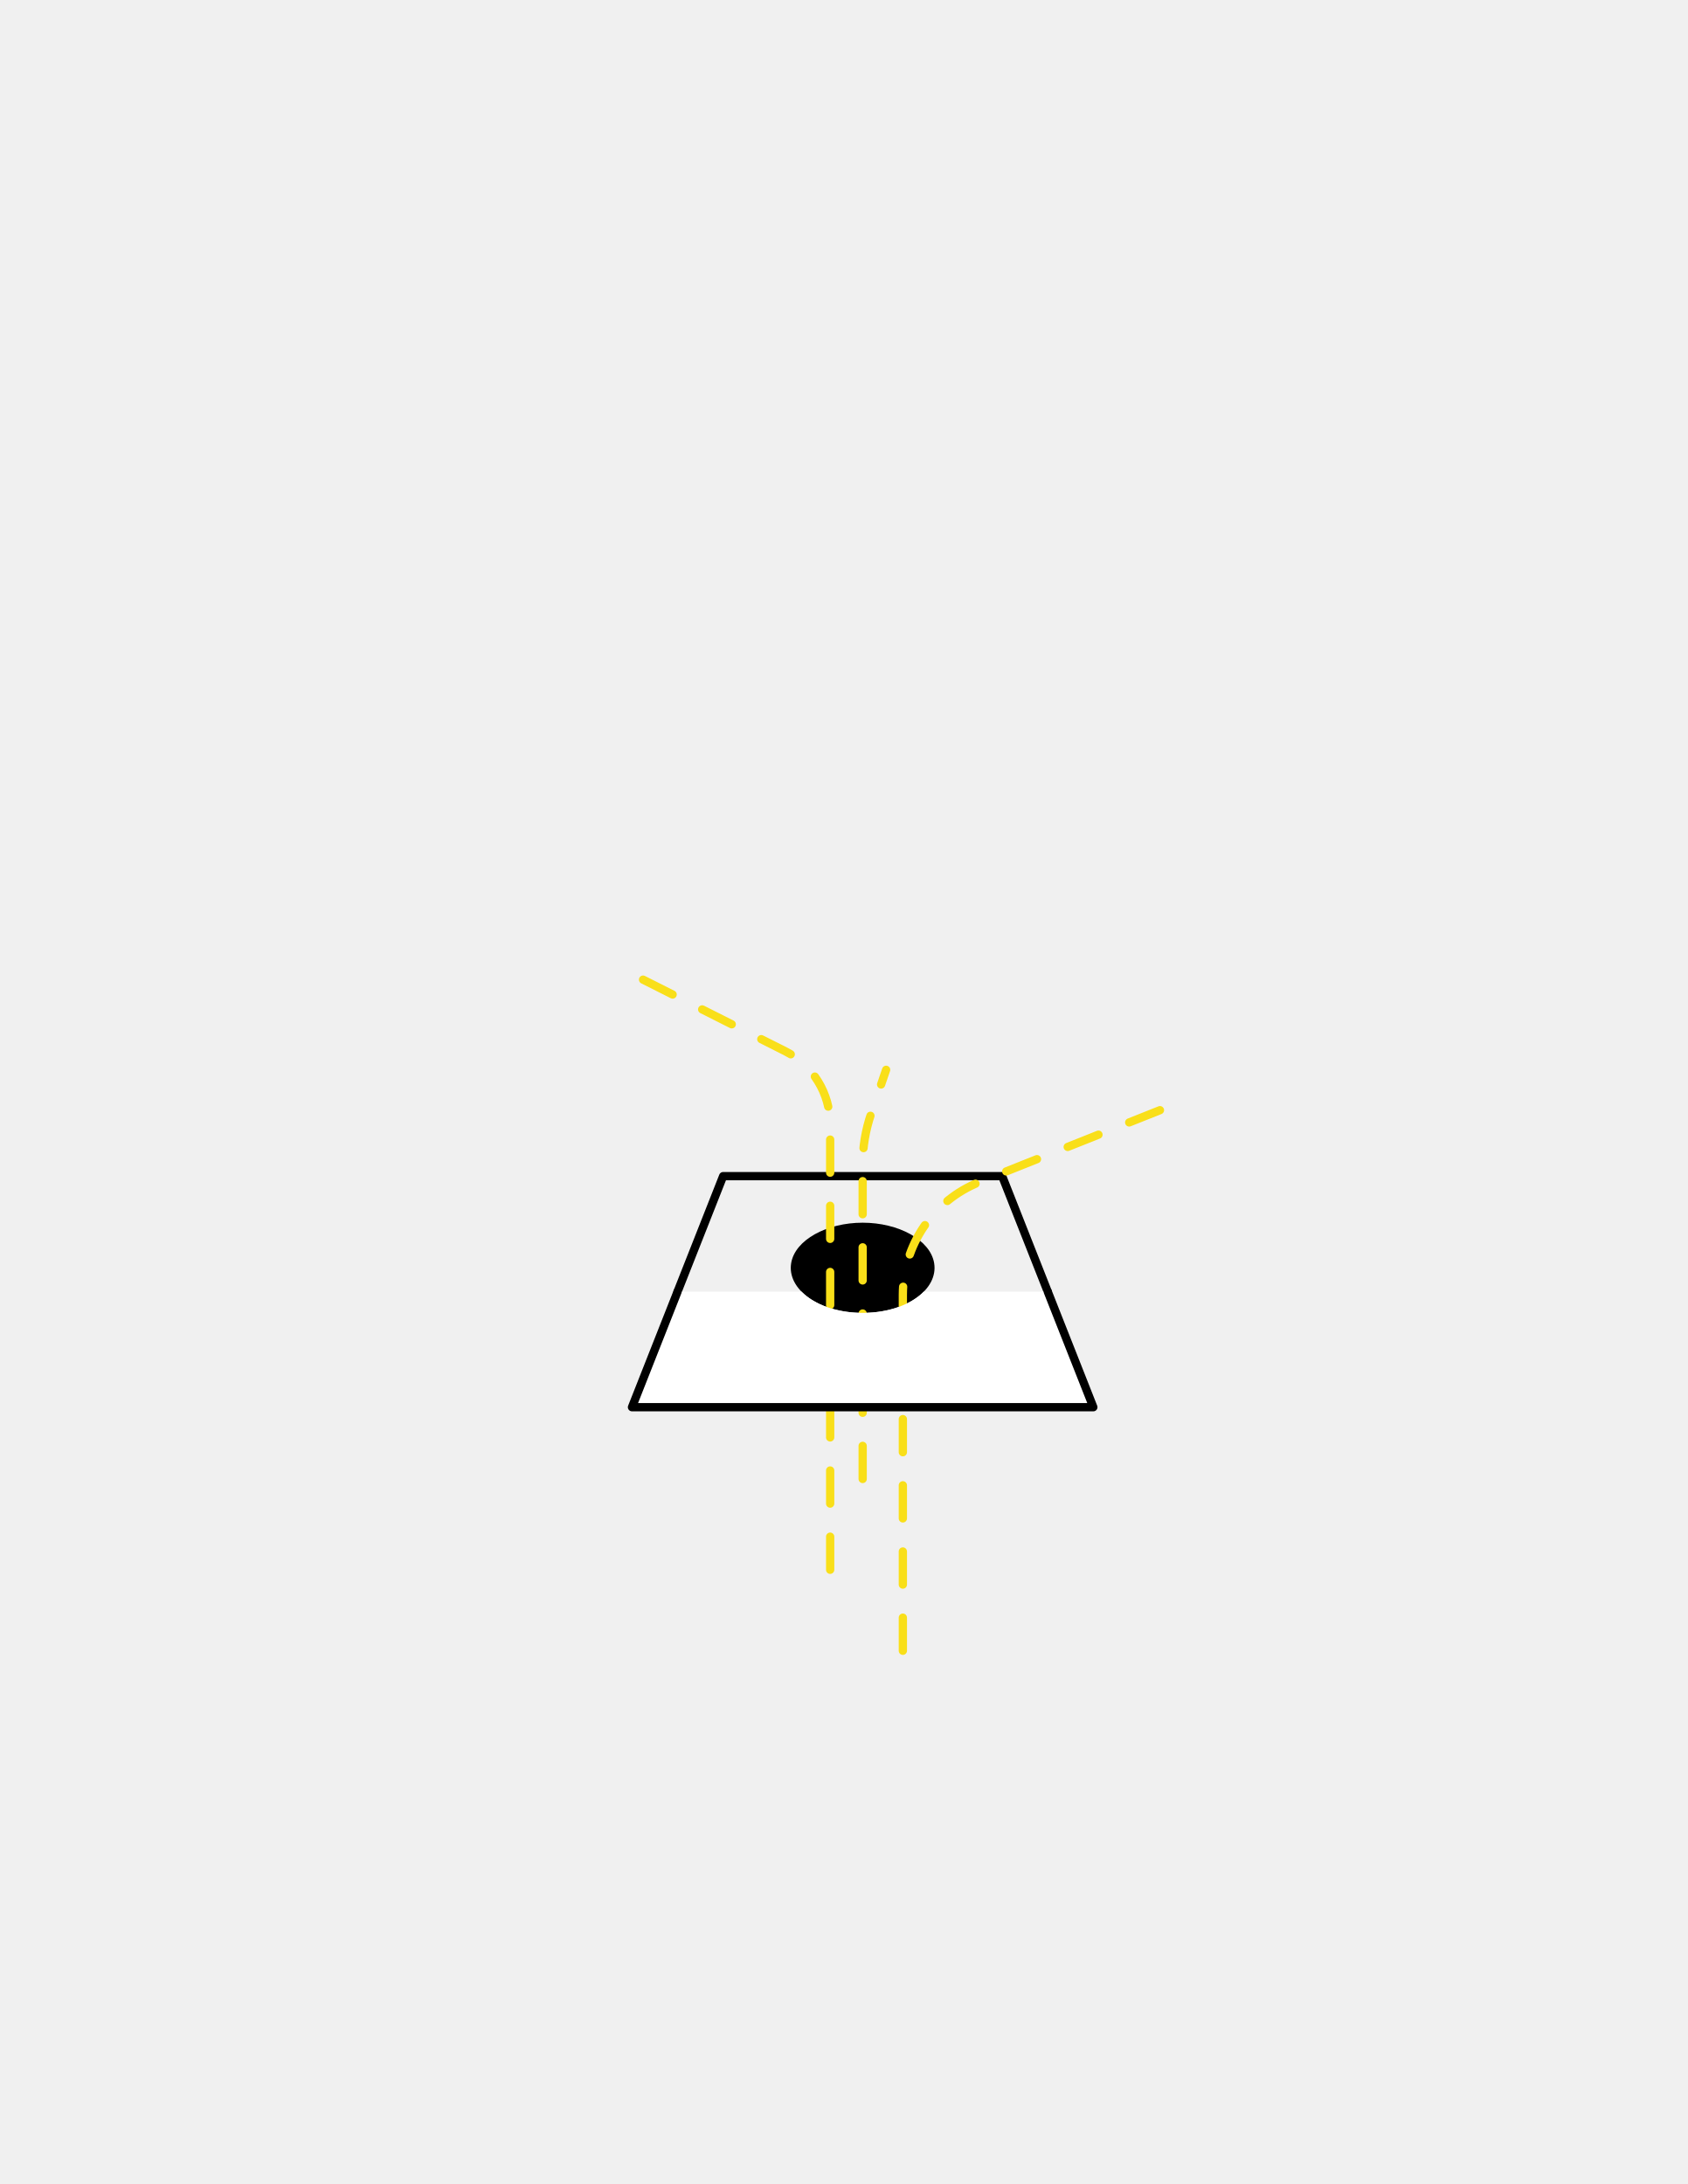
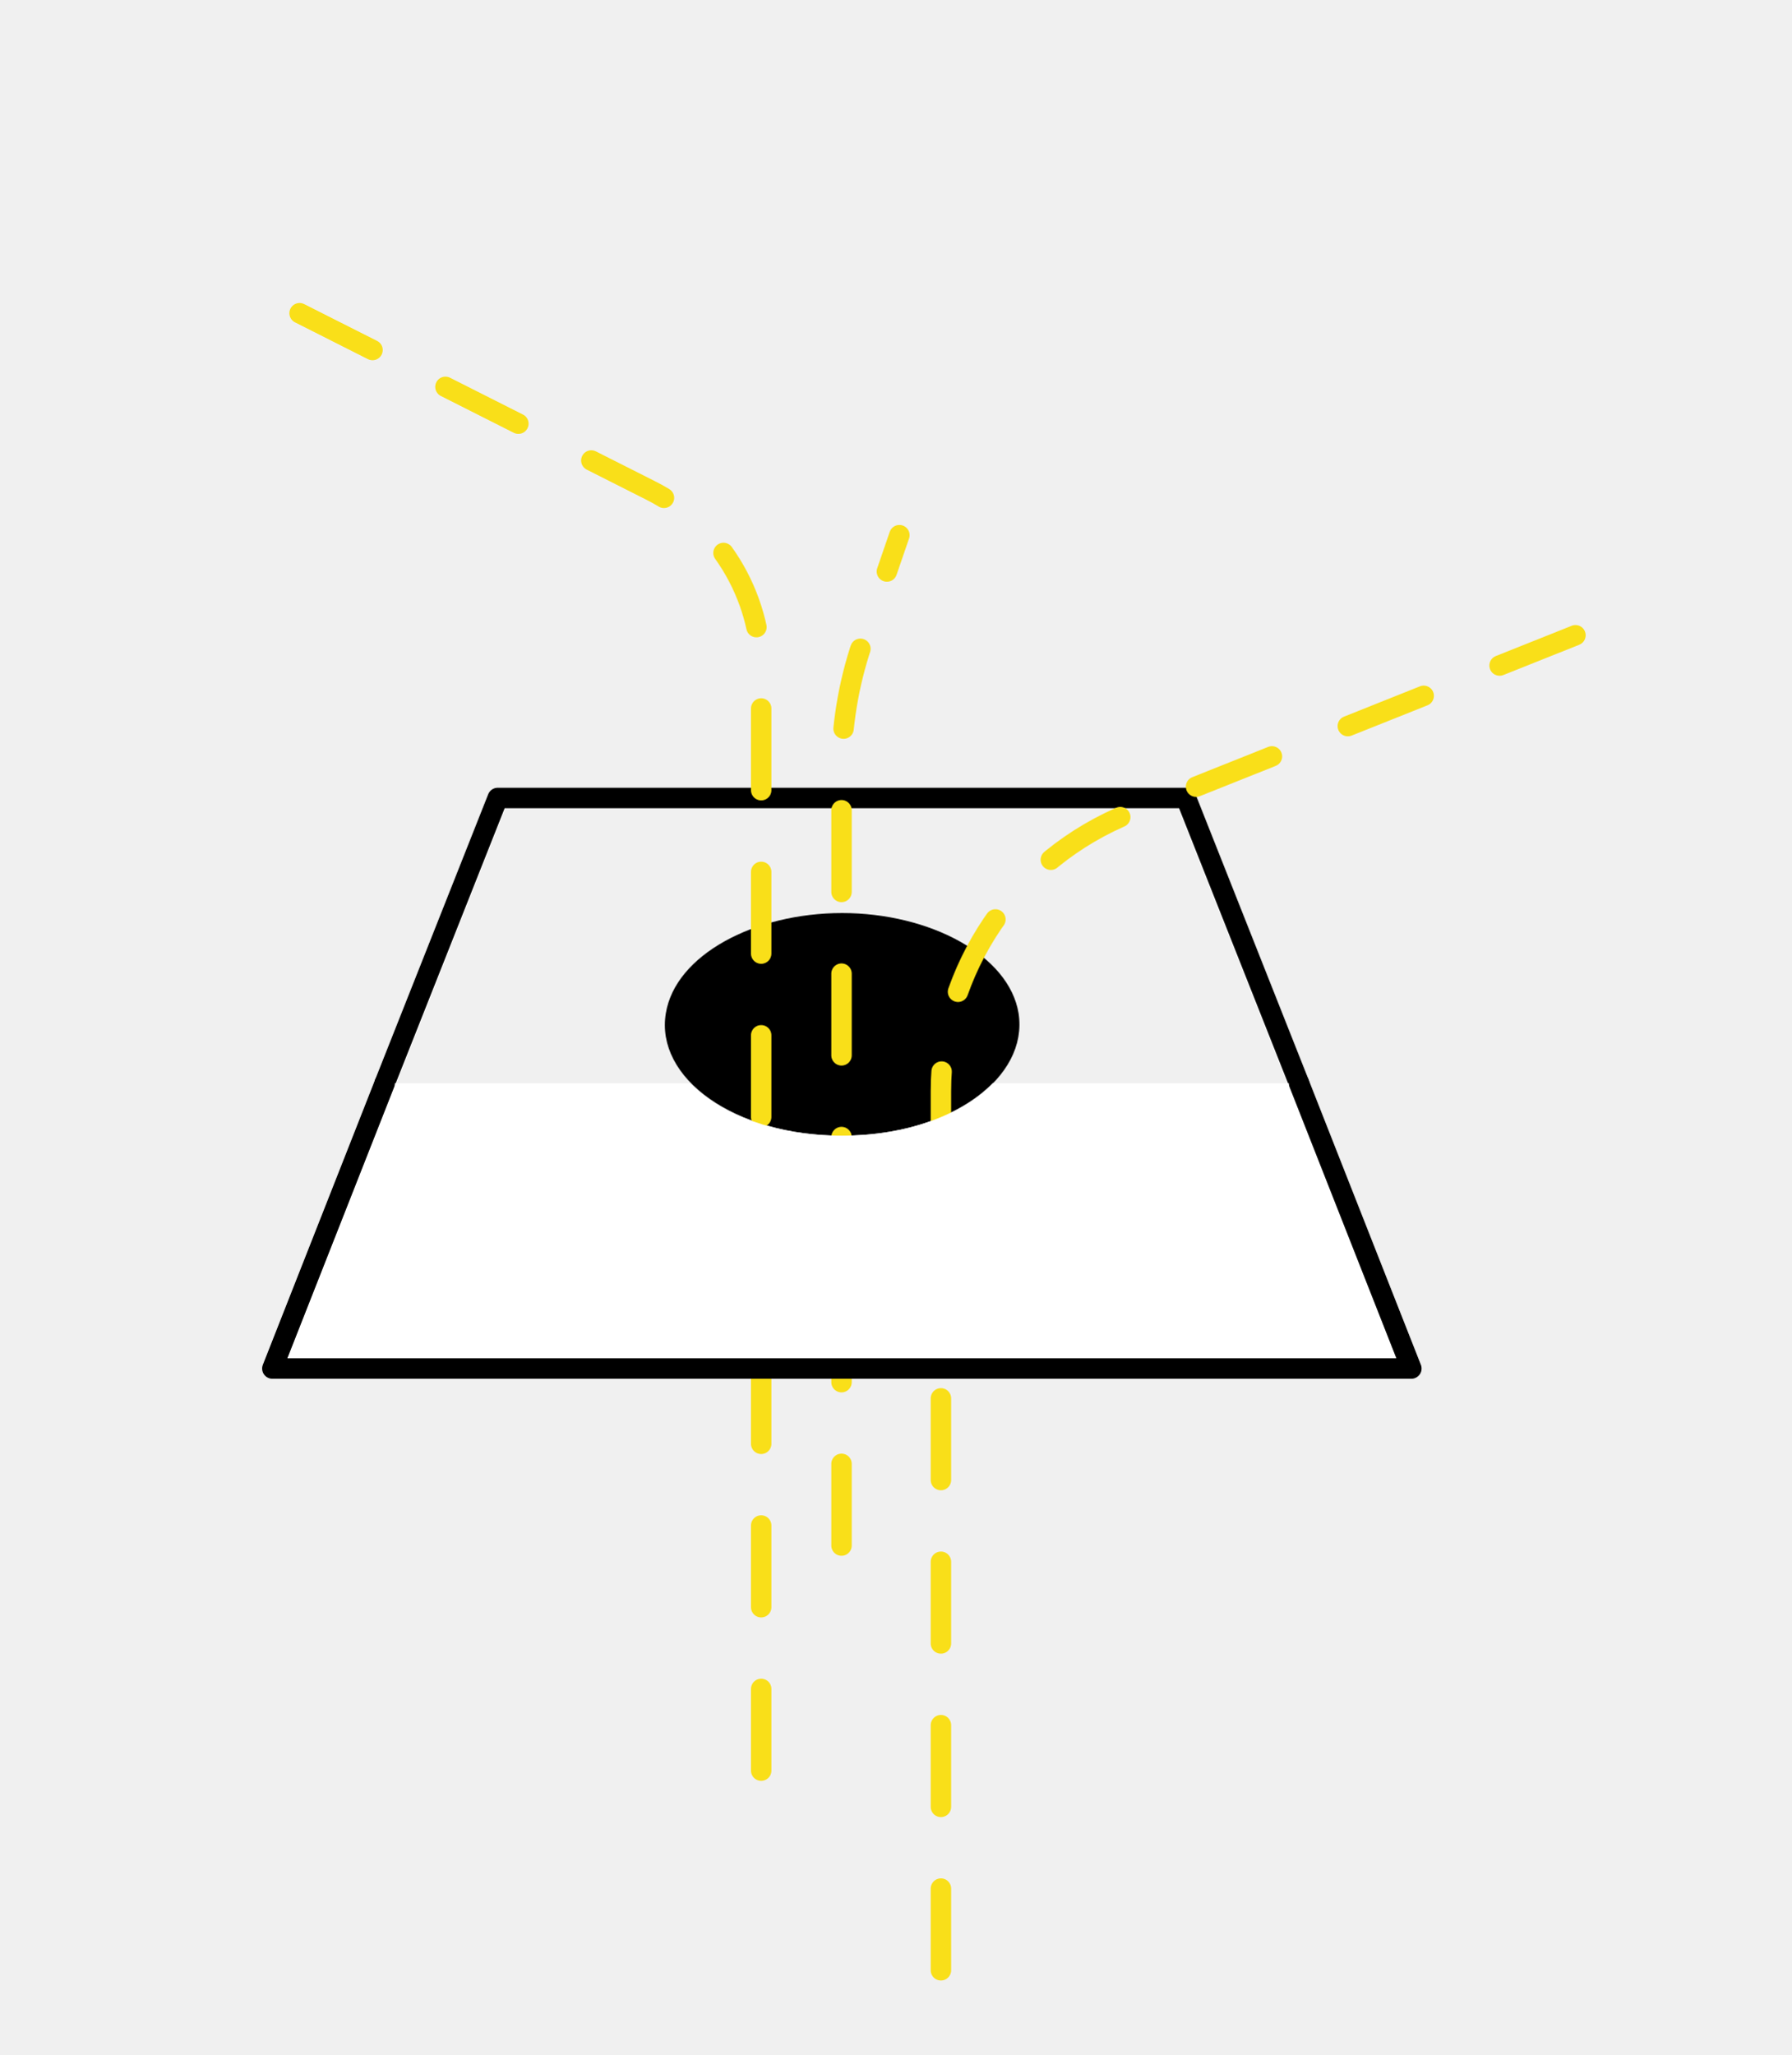
- <svg xmlns="http://www.w3.org/2000/svg" version="1.1" id="Layer_1" x="0px" y="0px" viewBox="0 0 612 792" style="enable-background:new 0 0 612 792;" xml:space="preserve">
-   <path d="M338.722,458.091c1.536,9.468-9.994,18.008-25.927,18.008c-15.932,0-27.463-8.54-25.927-18.008  c1.373-8.465,12.924-14.696,25.927-14.696C325.797,443.395,337.348,449.626,338.722,458.091z" />
-   <polyline style="fill:none;stroke:#000000;stroke-width:3;stroke-linecap:round;stroke-linejoin:round;stroke-miterlimit:10;" points="  245.68,468.407 262.207,426.513 363.383,426.513 379.91,468.407 " />
-   <path style="fill:none;stroke:#F9DF19;stroke-width:3;stroke-linecap:round;stroke-linejoin:round;stroke-miterlimit:10;stroke-dasharray:12;" d="  M420.59,402.592l-65.466,26.081c-16.759,6.677-27.756,22.895-27.756,40.935v134.069" />
-   <path style="fill:none;stroke:#F9DF19;stroke-width:3;stroke-linecap:round;stroke-linejoin:round;stroke-miterlimit:10;stroke-dasharray:12;" d="  M233.171,355.254l51.53,25.951c10.002,5.037,16.311,15.279,16.311,26.478v172.084" />
-   <path style="fill:none;stroke:#F9DF19;stroke-width:3;stroke-linecap:round;stroke-linejoin:round;stroke-miterlimit:10;stroke-dasharray:12;" d="  M312.795,536.329v-114.1c0-6.212,1.025-12.382,3.034-18.261l5.473-16.013" />
-   <path style="fill:#FFFFFF;" d="M379.91,468.407h-44.96c-4.498,4.564-12.518,7.691-22.155,7.691c-9.637,0-17.657-3.127-22.155-7.691  h-44.96l-16.527,41.895h167.284L379.91,468.407z" />
-   <polyline style="fill:none;stroke:#000000;stroke-width:3;stroke-linecap:round;stroke-linejoin:round;stroke-miterlimit:10;" points="  245.68,468.407 229.153,510.302 396.437,510.302 379.91,468.407 " />
+ <svg xmlns="http://www.w3.org/2000/svg" version="1.1" id="Layer_1" x="0px" y="0px" viewBox="0 0 263.1 301.7" style="enable-background:new 0 0 263.1 301.7;" xml:space="preserve">
+   <style type="text/css">
+ 	.st0{fill:none;stroke:#000000;stroke-width:3;stroke-linecap:round;stroke-linejoin:round;stroke-miterlimit:10;}
+ 	
+ 		.st1{fill:none;stroke:#F9DF19;stroke-width:3;stroke-linecap:round;stroke-linejoin:round;stroke-miterlimit:10;stroke-dasharray:12;}
+ 	.st2{fill:#FFFFFF;}
+ </style>
+   <path d="M149.6,148.8c1.5,9.5-10,18-25.9,18c-15.9,0-27.5-8.5-25.9-18c1.4-8.5,12.9-14.7,25.9-14.7  C136.6,134.1,148.2,140.3,149.6,148.8z" />
+   <polyline class="st0" points="56.5,159.1 73.1,117.2 174.2,117.2 190.8,159.1 " />
+   <path class="st1" d="M231.4,93.3L166,119.4c-16.8,6.7-27.8,22.9-27.8,40.9v134.1" />
+   <path class="st1" d="M44,46l51.5,26c10,5,16.3,15.3,16.3,26.5v172.1" />
+   <path class="st1" d="M123.6,227V112.9c0-6.2,1-12.4,3-18.3l5.5-16" />
+   <path class="st2" d="M190.8,159.1h-45c-4.5,4.6-12.5,7.7-22.2,7.7s-17.7-3.1-22.2-7.7h-45L40,201h167.3L190.8,159.1z" />
+   <polyline class="st0" points="56.5,159.1 40,201 207.3,201 190.8,159.1 " />
</svg>
